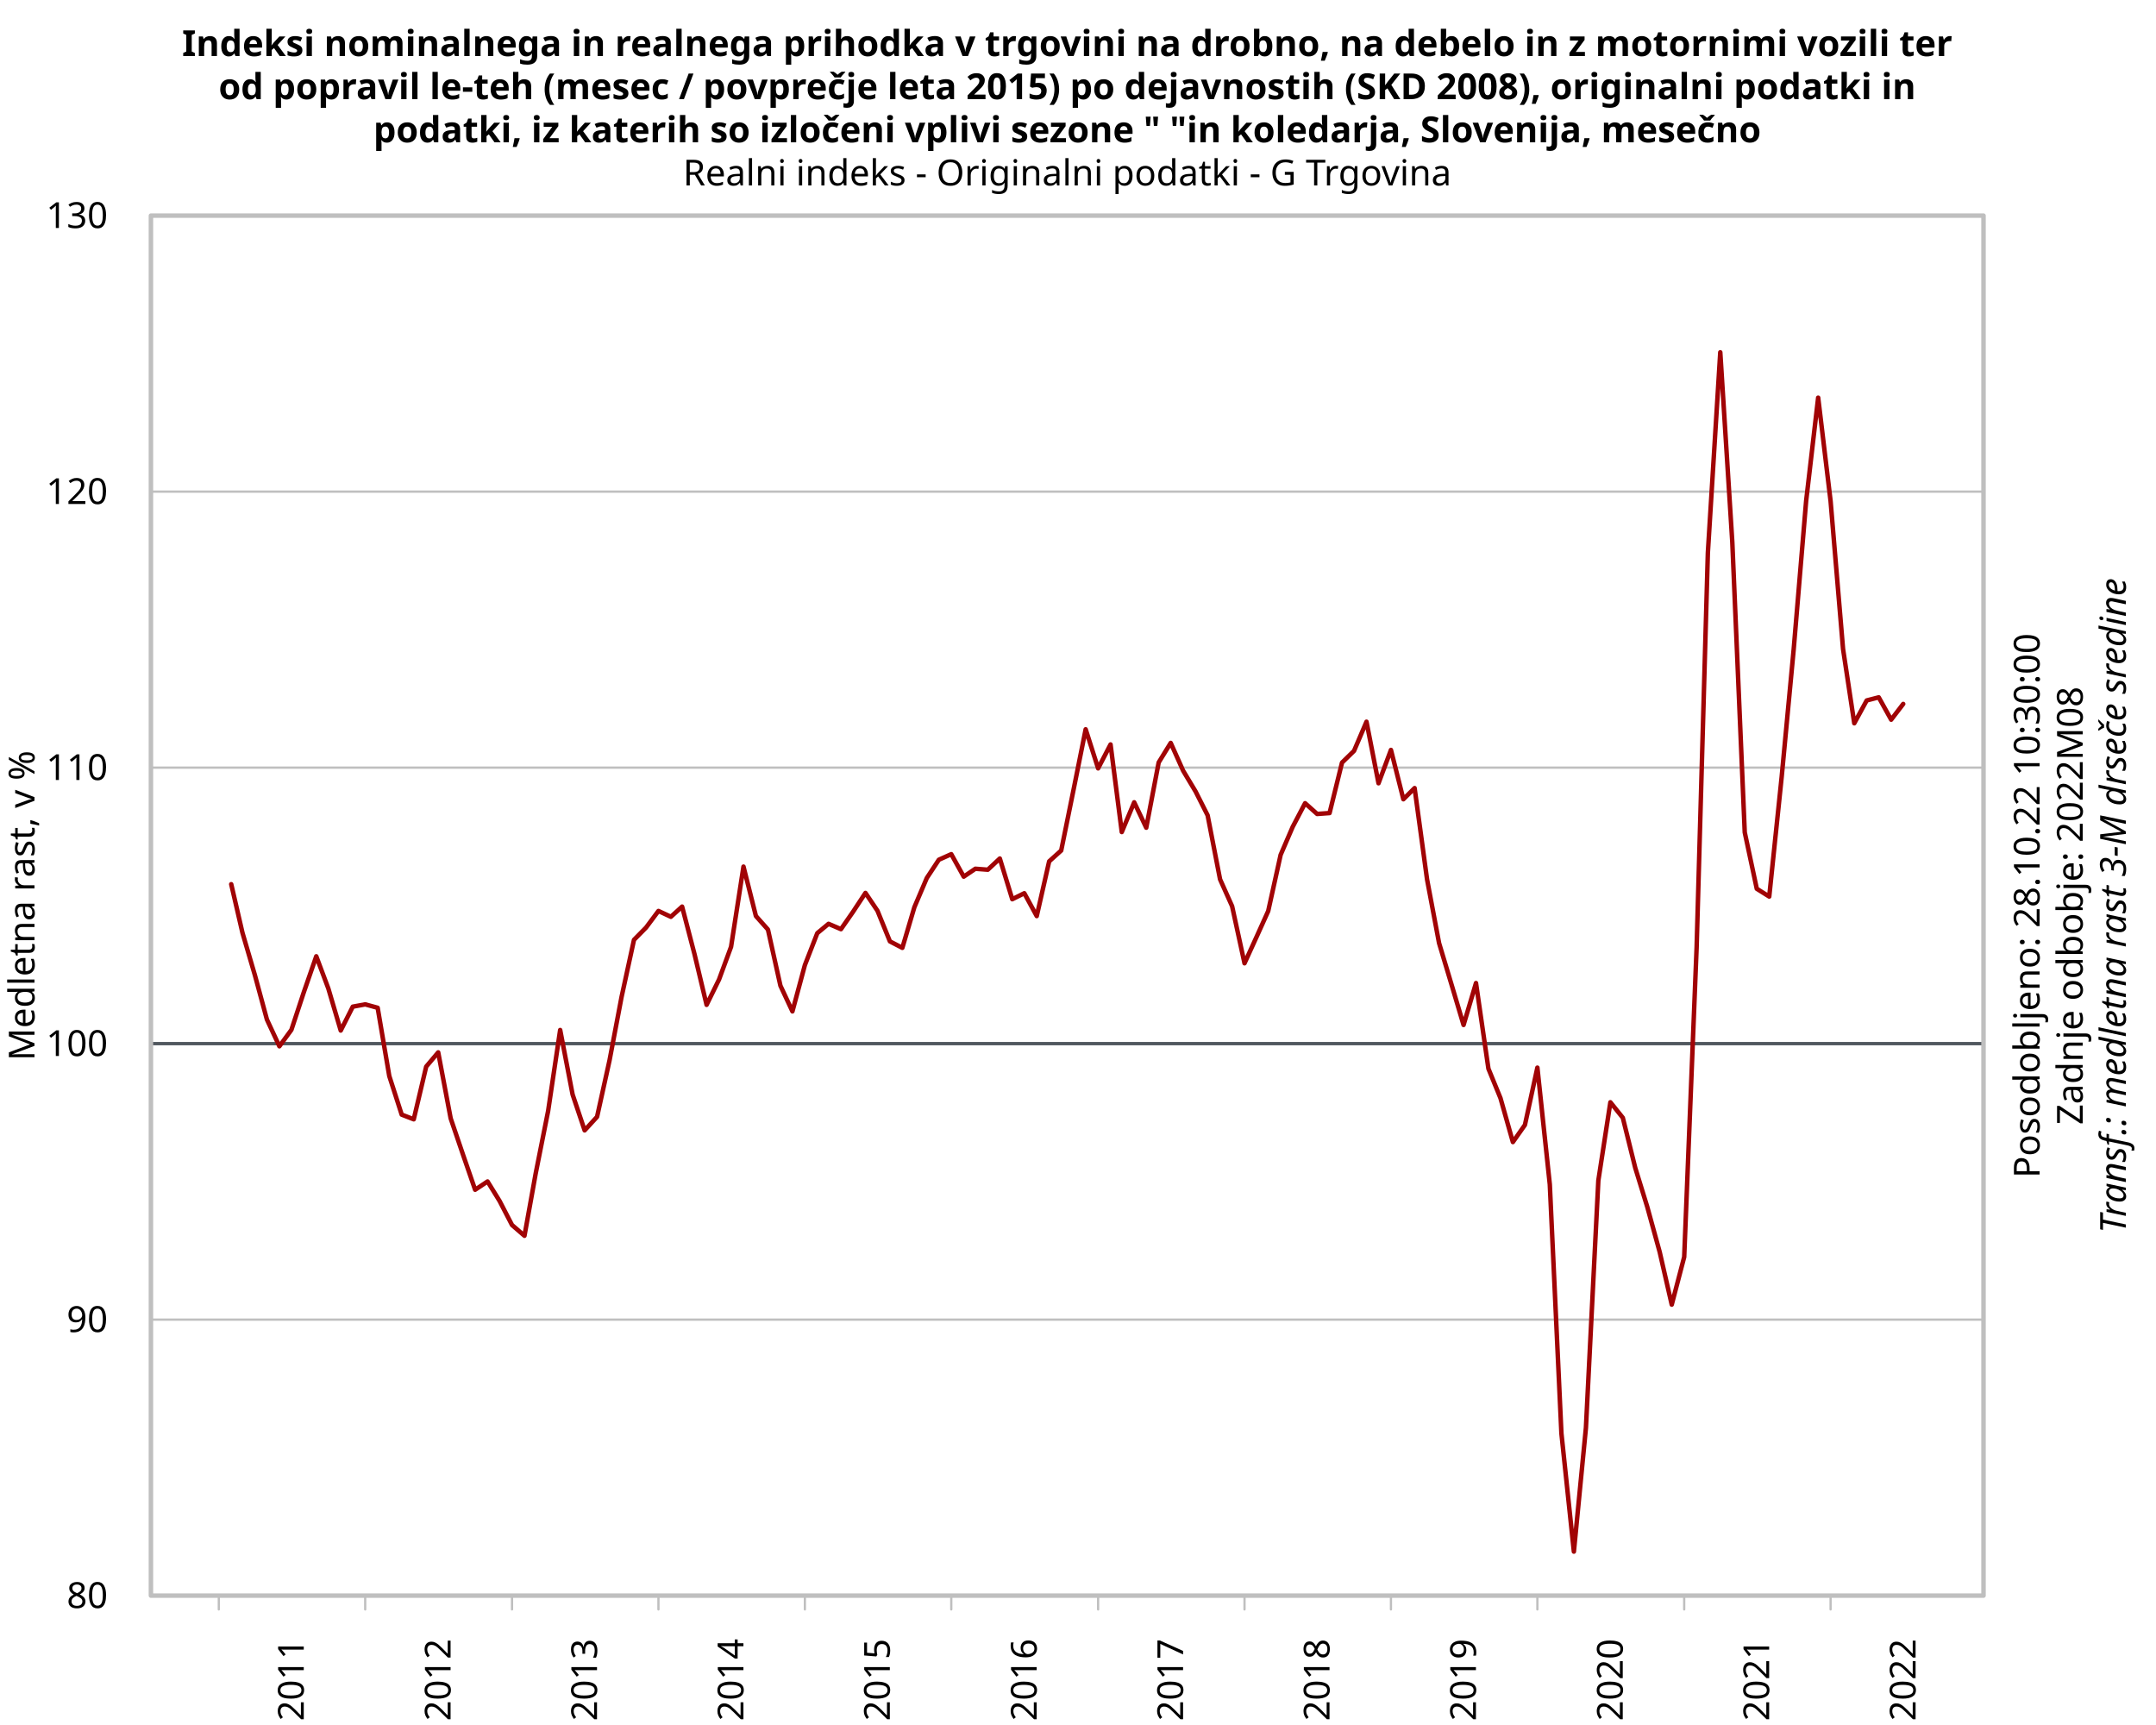
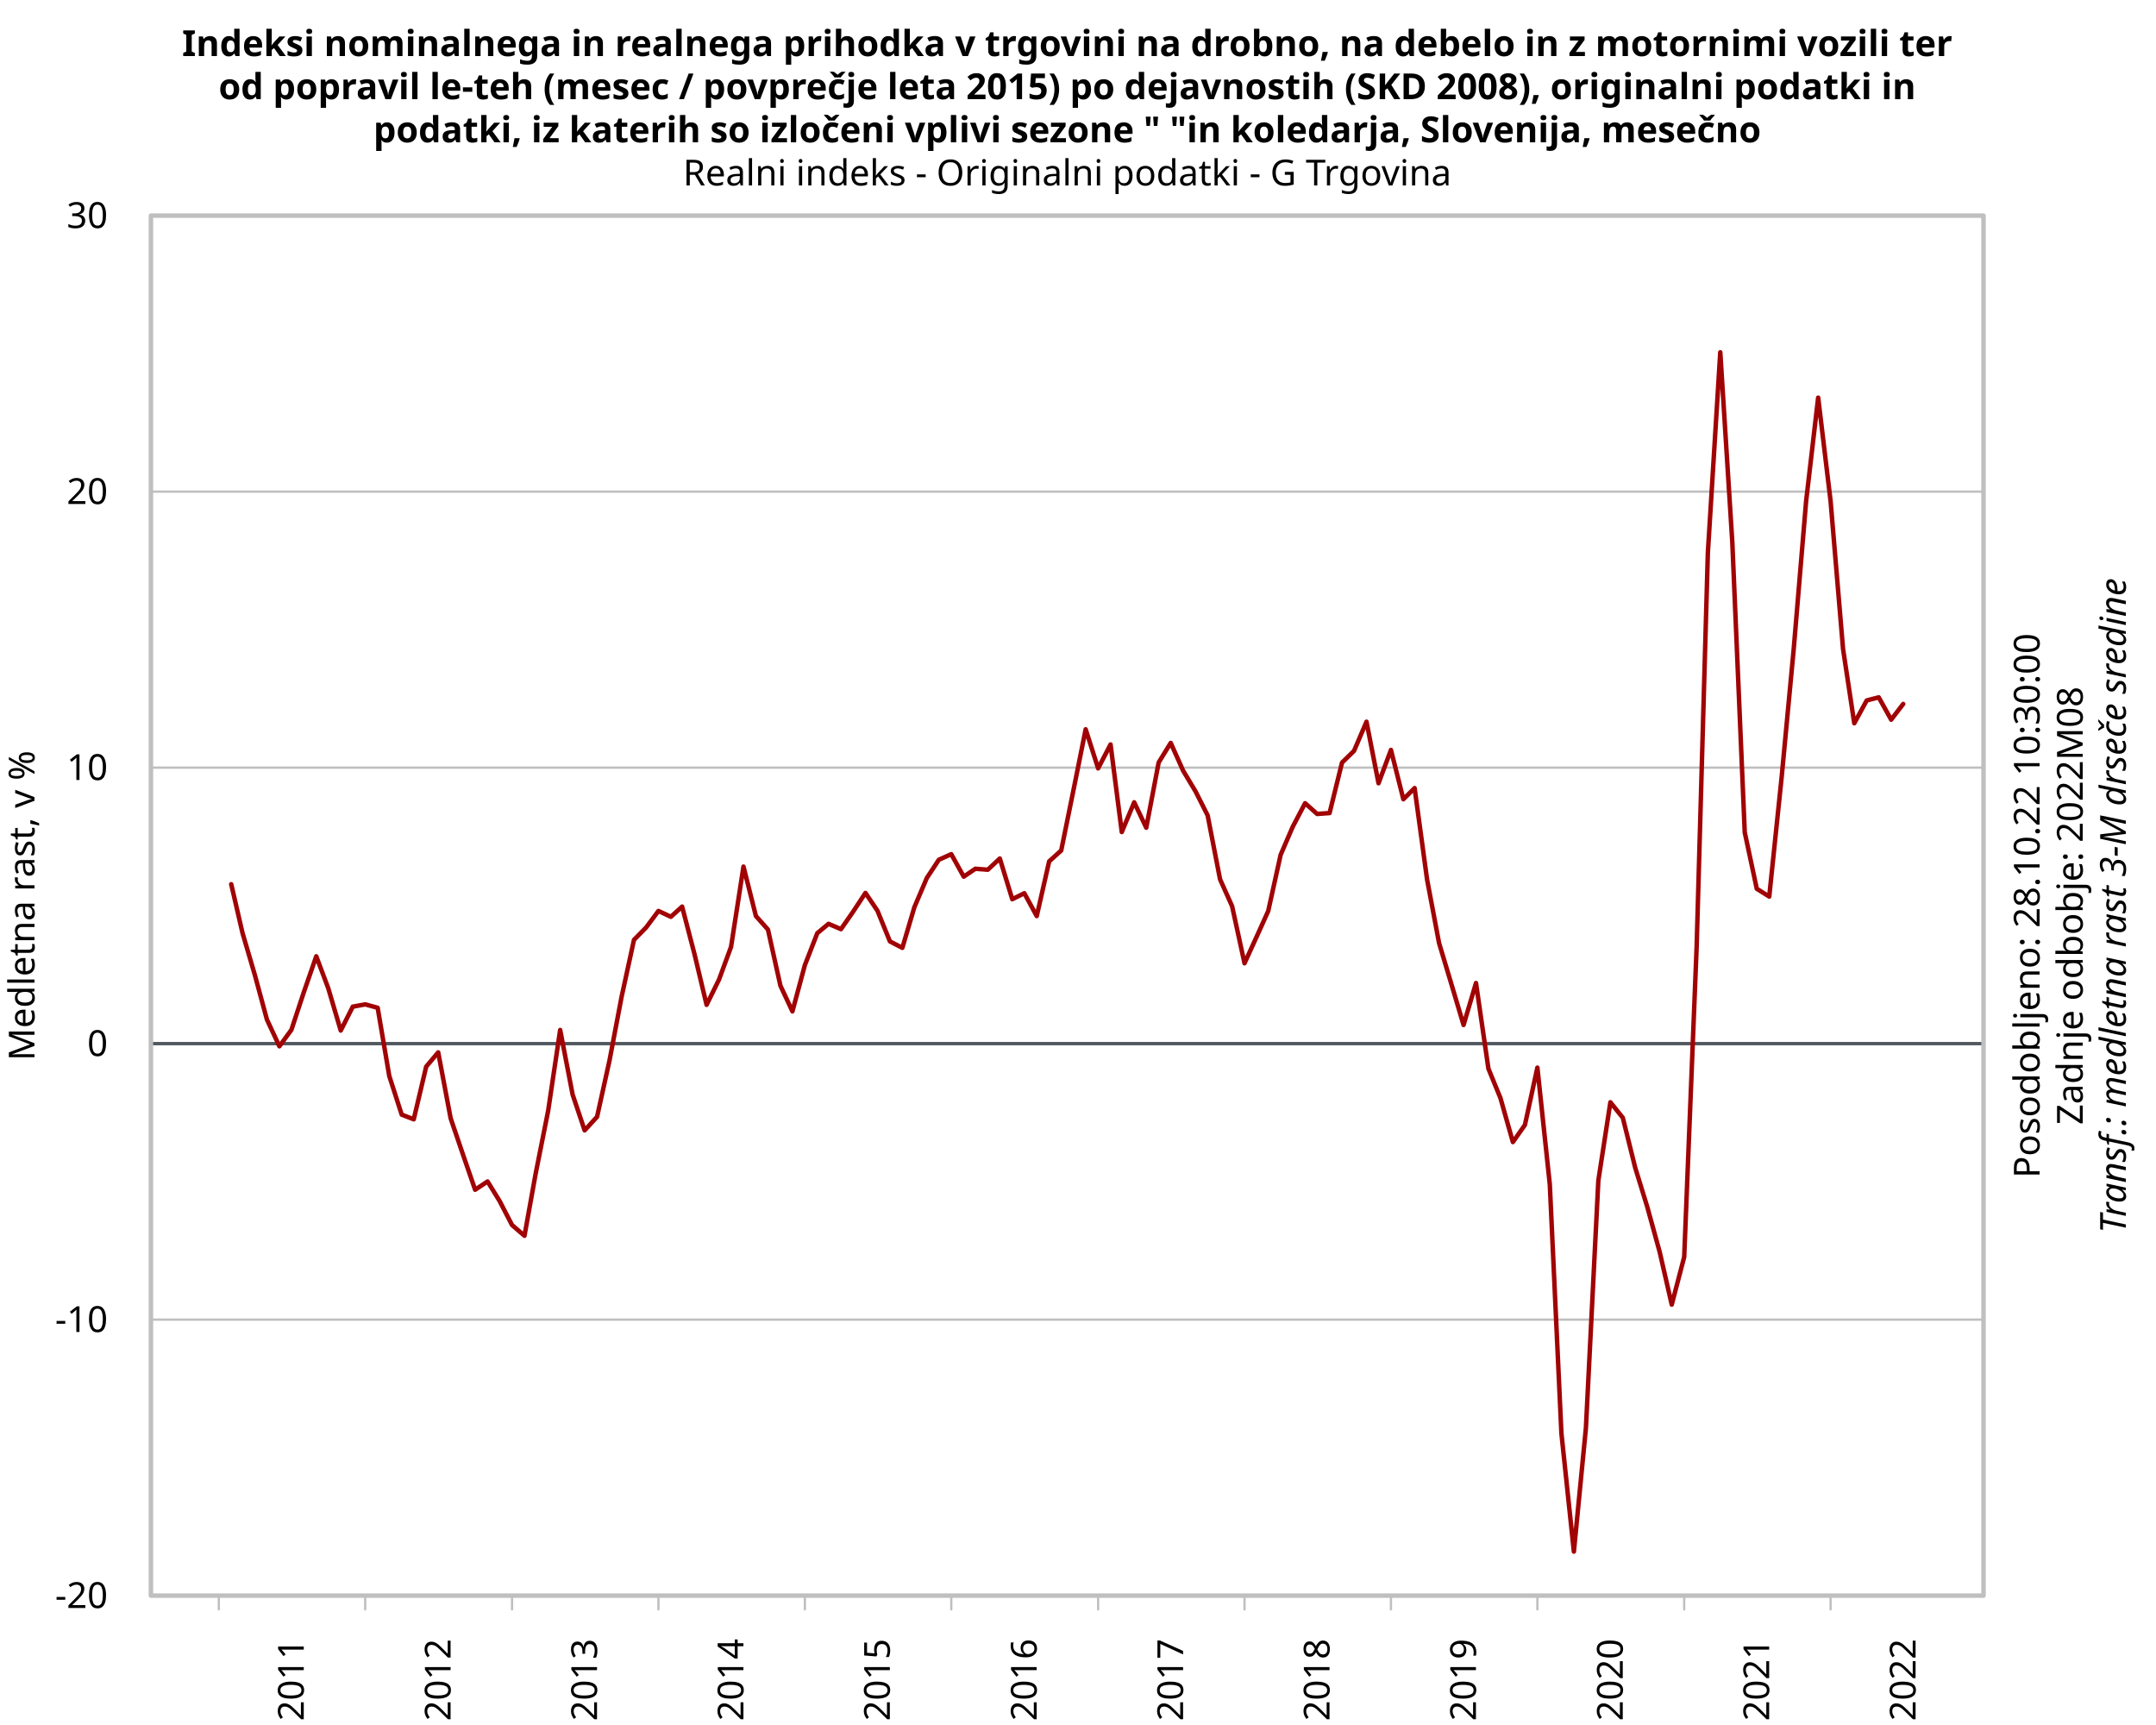
<svg xmlns="http://www.w3.org/2000/svg" class="svglite" data-engine-version="2.0" width="720.00pt" height="576.00pt" viewBox="0 0 720.00 576.00">
  <defs>
    <style type="text/css">
    .svglite line, .svglite polyline, .svglite polygon, .svglite path, .svglite rect, .svglite circle {
      fill: none;
      stroke: #000000;
      stroke-linecap: round;
      stroke-linejoin: round;
      stroke-miterlimit: 10.00;
    }
  </style>
  </defs>
  <rect width="100%" height="100%" style="stroke: none; fill: #FFFFFF;" />
  <defs>
    <clipPath id="cpMC4wMHw3MjAuMDB8MC4wMHw1NzYuMDA=">
      <rect x="0.00" y="0.00" width="720.00" height="576.00" />
    </clipPath>
  </defs>
  <g clip-path="url(#cpMC4wMHw3MjAuMDB8MC4wMHw1NzYuMDA=)">
</g>
  <defs>
    <clipPath id="cpNTAuNDB8NjYyLjQwfDcyLjAwfDUzMi44MA==">
      <rect x="50.40" y="72.00" width="612.00" height="460.80" />
    </clipPath>
  </defs>
  <g clip-path="url(#cpNTAuNDB8NjYyLjQwfDcyLjAwfDUzMi44MA==)">
    <line x1="50.40" y1="532.80" x2="662.40" y2="532.80" style="stroke-width: 0.75; stroke: #BFBFBF;" />
    <line x1="50.40" y1="440.64" x2="662.40" y2="440.64" style="stroke-width: 0.75; stroke: #BFBFBF;" />
    <line x1="50.40" y1="348.48" x2="662.40" y2="348.48" style="stroke-width: 0.75; stroke: #BFBFBF;" />
    <line x1="50.40" y1="256.32" x2="662.40" y2="256.32" style="stroke-width: 0.75; stroke: #BFBFBF;" />
    <line x1="50.40" y1="164.16" x2="662.40" y2="164.16" style="stroke-width: 0.75; stroke: #BFBFBF;" />
    <line x1="50.40" y1="72.00" x2="662.40" y2="72.00" style="stroke-width: 0.75; stroke: #BFBFBF;" />
  </g>
  <g clip-path="url(#cpMC4wMHw3MjAuMDB8MC4wMHw1NzYuMDA=)">
</g>
  <g clip-path="url(#cpNTAuNDB8NjYyLjQwfDcyLjAwfDUzMi44MA==)">
+     <line x1="50.40" y1="-573.12" x2="662.40" y2="-573.12" style="stroke-width: 1.12; stroke: #50575E;" />
    <line x1="50.40" y1="348.48" x2="662.40" y2="348.48" style="stroke-width: 1.12; stroke: #50575E;" />
    <polyline points="77.22,295.25 80.97,311.47 85.12,325.61 89.14,340.44 93.30,349.37 97.31,343.88 101.47,331.28 105.62,319.32 109.64,330.05 113.79,344.11 117.81,336.14 121.96,335.37 126.12,336.51 130.00,359.30 134.15,372.19 138.17,373.75 142.33,356.15 146.34,351.40 150.50,373.43 154.65,385.64 158.67,397.27 162.82,394.51 166.84,401.03 170.99,409.05 175.15,412.64 178.90,391.81 183.05,370.96 187.07,343.93 191.22,365.47 195.24,377.44 199.39,372.92 203.55,354.09 207.57,332.90 211.72,313.82 215.74,309.74 219.89,304.18 224.04,306.13 227.79,302.73 231.95,318.68 235.97,335.53 240.12,327.08 244.14,316.15 248.29,289.37 252.44,305.88 256.46,310.39 260.62,329.13 264.63,337.71 268.79,322.26 272.94,311.59 276.69,308.48 280.84,310.26 284.86,304.48 289.02,298.16 293.04,304.13 297.19,314.34 301.34,316.50 305.36,302.92 309.51,293.18 313.53,287.08 317.68,285.22 321.84,292.72 325.72,290.09 329.88,290.41 333.89,286.67 338.05,300.26 342.07,298.26 346.22,305.89 350.37,287.62 354.39,284.00 358.54,263.56 362.56,243.52 366.72,256.57 370.87,248.58 374.62,277.83 378.77,267.90 382.79,276.38 386.94,254.60 390.96,248.07 395.12,257.37 399.27,264.29 403.29,272.25 407.44,293.61 411.46,302.59 415.61,321.65 419.76,312.55 423.52,304.22 427.67,285.44 431.69,276.11 435.84,268.20 439.86,271.79 444.01,271.49 448.17,254.64 452.18,250.73 456.34,240.99 460.36,261.54 464.51,250.41 468.66,266.88 472.41,263.15 476.57,293.65 480.58,314.91 484.74,328.76 488.76,342.25 492.91,328.25 497.06,356.84 501.08,366.66 505.23,381.35 509.25,375.63 513.41,356.50 517.56,395.50 521.44,478.64 525.60,518.10 529.62,476.79 533.77,394.20 537.79,368.06 541.94,373.23 546.09,389.94 550.11,403.00 554.26,418.07 558.28,435.63 562.44,419.73 566.59,316.36 570.34,184.61 574.49,117.64 578.51,181.10 582.66,277.94 586.68,296.77 590.84,299.37 594.99,259.45 599.01,216.78 603.16,167.31 607.18,132.78 611.33,167.33 615.49,216.70 619.24,241.51 623.39,233.89 627.41,232.85 631.56,240.31 635.58,235.06 " style="stroke-width: 1.50; stroke: #A10305;" />
  </g>
  <g clip-path="url(#cpMC4wMHw3MjAuMDB8MC4wMHw1NzYuMDA=)">
    <line x1="73.07" y1="532.80" x2="73.07" y2="537.41" style="stroke-width: 0.75; stroke: #BFBFBF;" />
    <line x1="121.96" y1="532.80" x2="121.96" y2="537.41" style="stroke-width: 0.75; stroke: #BFBFBF;" />
    <line x1="170.99" y1="532.80" x2="170.99" y2="537.41" style="stroke-width: 0.75; stroke: #BFBFBF;" />
    <line x1="219.89" y1="532.80" x2="219.89" y2="537.41" style="stroke-width: 0.75; stroke: #BFBFBF;" />
    <line x1="268.79" y1="532.80" x2="268.79" y2="537.41" style="stroke-width: 0.75; stroke: #BFBFBF;" />
    <line x1="317.68" y1="532.80" x2="317.68" y2="537.41" style="stroke-width: 0.75; stroke: #BFBFBF;" />
    <line x1="366.72" y1="532.80" x2="366.72" y2="537.41" style="stroke-width: 0.75; stroke: #BFBFBF;" />
    <line x1="415.61" y1="532.80" x2="415.61" y2="537.41" style="stroke-width: 0.75; stroke: #BFBFBF;" />
    <line x1="464.51" y1="532.80" x2="464.51" y2="537.41" style="stroke-width: 0.75; stroke: #BFBFBF;" />
    <line x1="513.41" y1="532.80" x2="513.41" y2="537.41" style="stroke-width: 0.75; stroke: #BFBFBF;" />
    <line x1="562.44" y1="532.80" x2="562.44" y2="537.41" style="stroke-width: 0.75; stroke: #BFBFBF;" />
    <line x1="611.33" y1="532.80" x2="611.33" y2="537.41" style="stroke-width: 0.75; stroke: #BFBFBF;" />
    <text transform="translate(101.44,547.20) rotate(-90)" text-anchor="end" style="font-size: 12.00px; font-family: sans;" textLength="26.70px" lengthAdjust="spacingAndGlyphs">2011</text>
    <text transform="translate(150.47,547.20) rotate(-90)" text-anchor="end" style="font-size: 12.00px; font-family: sans;" textLength="26.70px" lengthAdjust="spacingAndGlyphs">2012</text>
    <text transform="translate(199.37,547.20) rotate(-90)" text-anchor="end" style="font-size: 12.00px; font-family: sans;" textLength="26.70px" lengthAdjust="spacingAndGlyphs">2013</text>
    <text transform="translate(248.27,547.20) rotate(-90)" text-anchor="end" style="font-size: 12.00px; font-family: sans;" textLength="26.70px" lengthAdjust="spacingAndGlyphs">2014</text>
    <text transform="translate(297.16,547.20) rotate(-90)" text-anchor="end" style="font-size: 12.00px; font-family: sans;" textLength="26.70px" lengthAdjust="spacingAndGlyphs">2015</text>
    <text transform="translate(346.20,547.20) rotate(-90)" text-anchor="end" style="font-size: 12.00px; font-family: sans;" textLength="26.70px" lengthAdjust="spacingAndGlyphs">2016</text>
    <text transform="translate(395.09,547.20) rotate(-90)" text-anchor="end" style="font-size: 12.00px; font-family: sans;" textLength="26.70px" lengthAdjust="spacingAndGlyphs">2017</text>
    <text transform="translate(443.99,547.20) rotate(-90)" text-anchor="end" style="font-size: 12.00px; font-family: sans;" textLength="26.70px" lengthAdjust="spacingAndGlyphs">2018</text>
    <text transform="translate(492.89,547.20) rotate(-90)" text-anchor="end" style="font-size: 12.00px; font-family: sans;" textLength="26.70px" lengthAdjust="spacingAndGlyphs">2019</text>
    <text transform="translate(541.92,547.20) rotate(-90)" text-anchor="end" style="font-size: 12.00px; font-family: sans;" textLength="26.70px" lengthAdjust="spacingAndGlyphs">2020</text>
    <text transform="translate(590.81,547.20) rotate(-90)" text-anchor="end" style="font-size: 12.00px; font-family: sans;" textLength="26.70px" lengthAdjust="spacingAndGlyphs">2021</text>
    <text transform="translate(639.71,547.20) rotate(-90)" text-anchor="end" style="font-size: 12.00px; font-family: sans;" textLength="26.70px" lengthAdjust="spacingAndGlyphs">2022</text>
-     <text x="36.00" y="536.93" text-anchor="end" style="font-size: 12.00px; font-family: sans;" textLength="13.35px" lengthAdjust="spacingAndGlyphs">80</text>
-     <text x="36.00" y="444.77" text-anchor="end" style="font-size: 12.00px; font-family: sans;" textLength="13.35px" lengthAdjust="spacingAndGlyphs">90</text>
-     <text x="36.00" y="352.61" text-anchor="end" style="font-size: 12.00px; font-family: sans;" textLength="20.02px" lengthAdjust="spacingAndGlyphs">100</text>
-     <text x="36.00" y="260.45" text-anchor="end" style="font-size: 12.00px; font-family: sans;" textLength="20.02px" lengthAdjust="spacingAndGlyphs">110</text>
-     <text x="36.00" y="168.29" text-anchor="end" style="font-size: 12.00px; font-family: sans;" textLength="20.02px" lengthAdjust="spacingAndGlyphs">120</text>
-     <text x="36.00" y="76.13" text-anchor="end" style="font-size: 12.00px; font-family: sans;" textLength="20.02px" lengthAdjust="spacingAndGlyphs">130</text>
+     <text x="36.00" y="536.93" text-anchor="end" style="font-size: 12.00px; font-family: sans;" textLength="17.34px" lengthAdjust="spacingAndGlyphs">-20</text>
+     <text x="36.00" y="444.77" text-anchor="end" style="font-size: 12.00px; font-family: sans;" textLength="17.34px" lengthAdjust="spacingAndGlyphs">-10</text>
+     <text x="36.00" y="352.61" text-anchor="end" style="font-size: 12.00px; font-family: sans;" textLength="6.67px" lengthAdjust="spacingAndGlyphs">0</text>
+     <text x="36.00" y="260.45" text-anchor="end" style="font-size: 12.00px; font-family: sans;" textLength="13.35px" lengthAdjust="spacingAndGlyphs">10</text>
+     <text x="36.00" y="168.29" text-anchor="end" style="font-size: 12.00px; font-family: sans;" textLength="13.35px" lengthAdjust="spacingAndGlyphs">20</text>
+     <text x="36.00" y="76.13" text-anchor="end" style="font-size: 12.00px; font-family: sans;" textLength="13.35px" lengthAdjust="spacingAndGlyphs">30</text>
    <polygon points="50.40,532.80 662.40,532.80 662.40,72.00 50.40,72.00 " style="stroke-width: 1.50; stroke: #BFBFBF; fill: none;" />
    <text x="356.40" y="18.72" text-anchor="middle" style="font-size: 12.00px; font-weight: bold; font-family: sans;" textLength="515.67px" lengthAdjust="spacingAndGlyphs">Indeksi nominalnega in realnega prihodka v trgovini na drobno, na debelo in z motornimi vozili ter</text>
    <text x="356.40" y="33.12" text-anchor="middle" style="font-size: 12.00px; font-weight: bold; font-family: sans;" textLength="509.67px" lengthAdjust="spacingAndGlyphs">od popravil le-teh (mesec / povprečje leta 2015) po dejavnostih (SKD 2008), originalni podatki in</text>
    <text x="356.40" y="47.52" text-anchor="middle" style="font-size: 12.00px; font-weight: bold; font-family: sans;" textLength="412.12px" lengthAdjust="spacingAndGlyphs">podatki, iz katerih so izločeni vplivi sezone " "in koledarja, Slovenija, mesečno</text>
    <text x="356.40" y="61.92" text-anchor="middle" style="font-size: 12.00px; font-family: sans;" textLength="245.46px" lengthAdjust="spacingAndGlyphs">Realni indeks - Originalni podatki - G Trgovina</text>
    <text transform="translate(11.52,302.40) rotate(-90)" text-anchor="middle" style="font-size: 12.00px; font-family: sans;" textLength="99.39px" lengthAdjust="spacingAndGlyphs">Medletna rast, v %</text>
    <text transform="translate(681.12,302.40) rotate(-90)" text-anchor="middle" style="font-size: 12.00px; font-family: sans;" textLength="176.16px" lengthAdjust="spacingAndGlyphs">Posodobljeno: 28.10.22 10:30:00</text>
    <text transform="translate(695.52,302.40) rotate(-90)" text-anchor="middle" style="font-size: 12.00px; font-family: sans;" textLength="139.45px" lengthAdjust="spacingAndGlyphs">Zadnje odbobje: 2022M08</text>
    <text transform="translate(709.92,302.40) rotate(-90)" text-anchor="middle" style="font-size: 12.00px; font-style: italic; font-family: sans;" textLength="222.79px" lengthAdjust="spacingAndGlyphs">Transf.: medletna rast 3-M drseče sredine</text>
  </g>
</svg>
